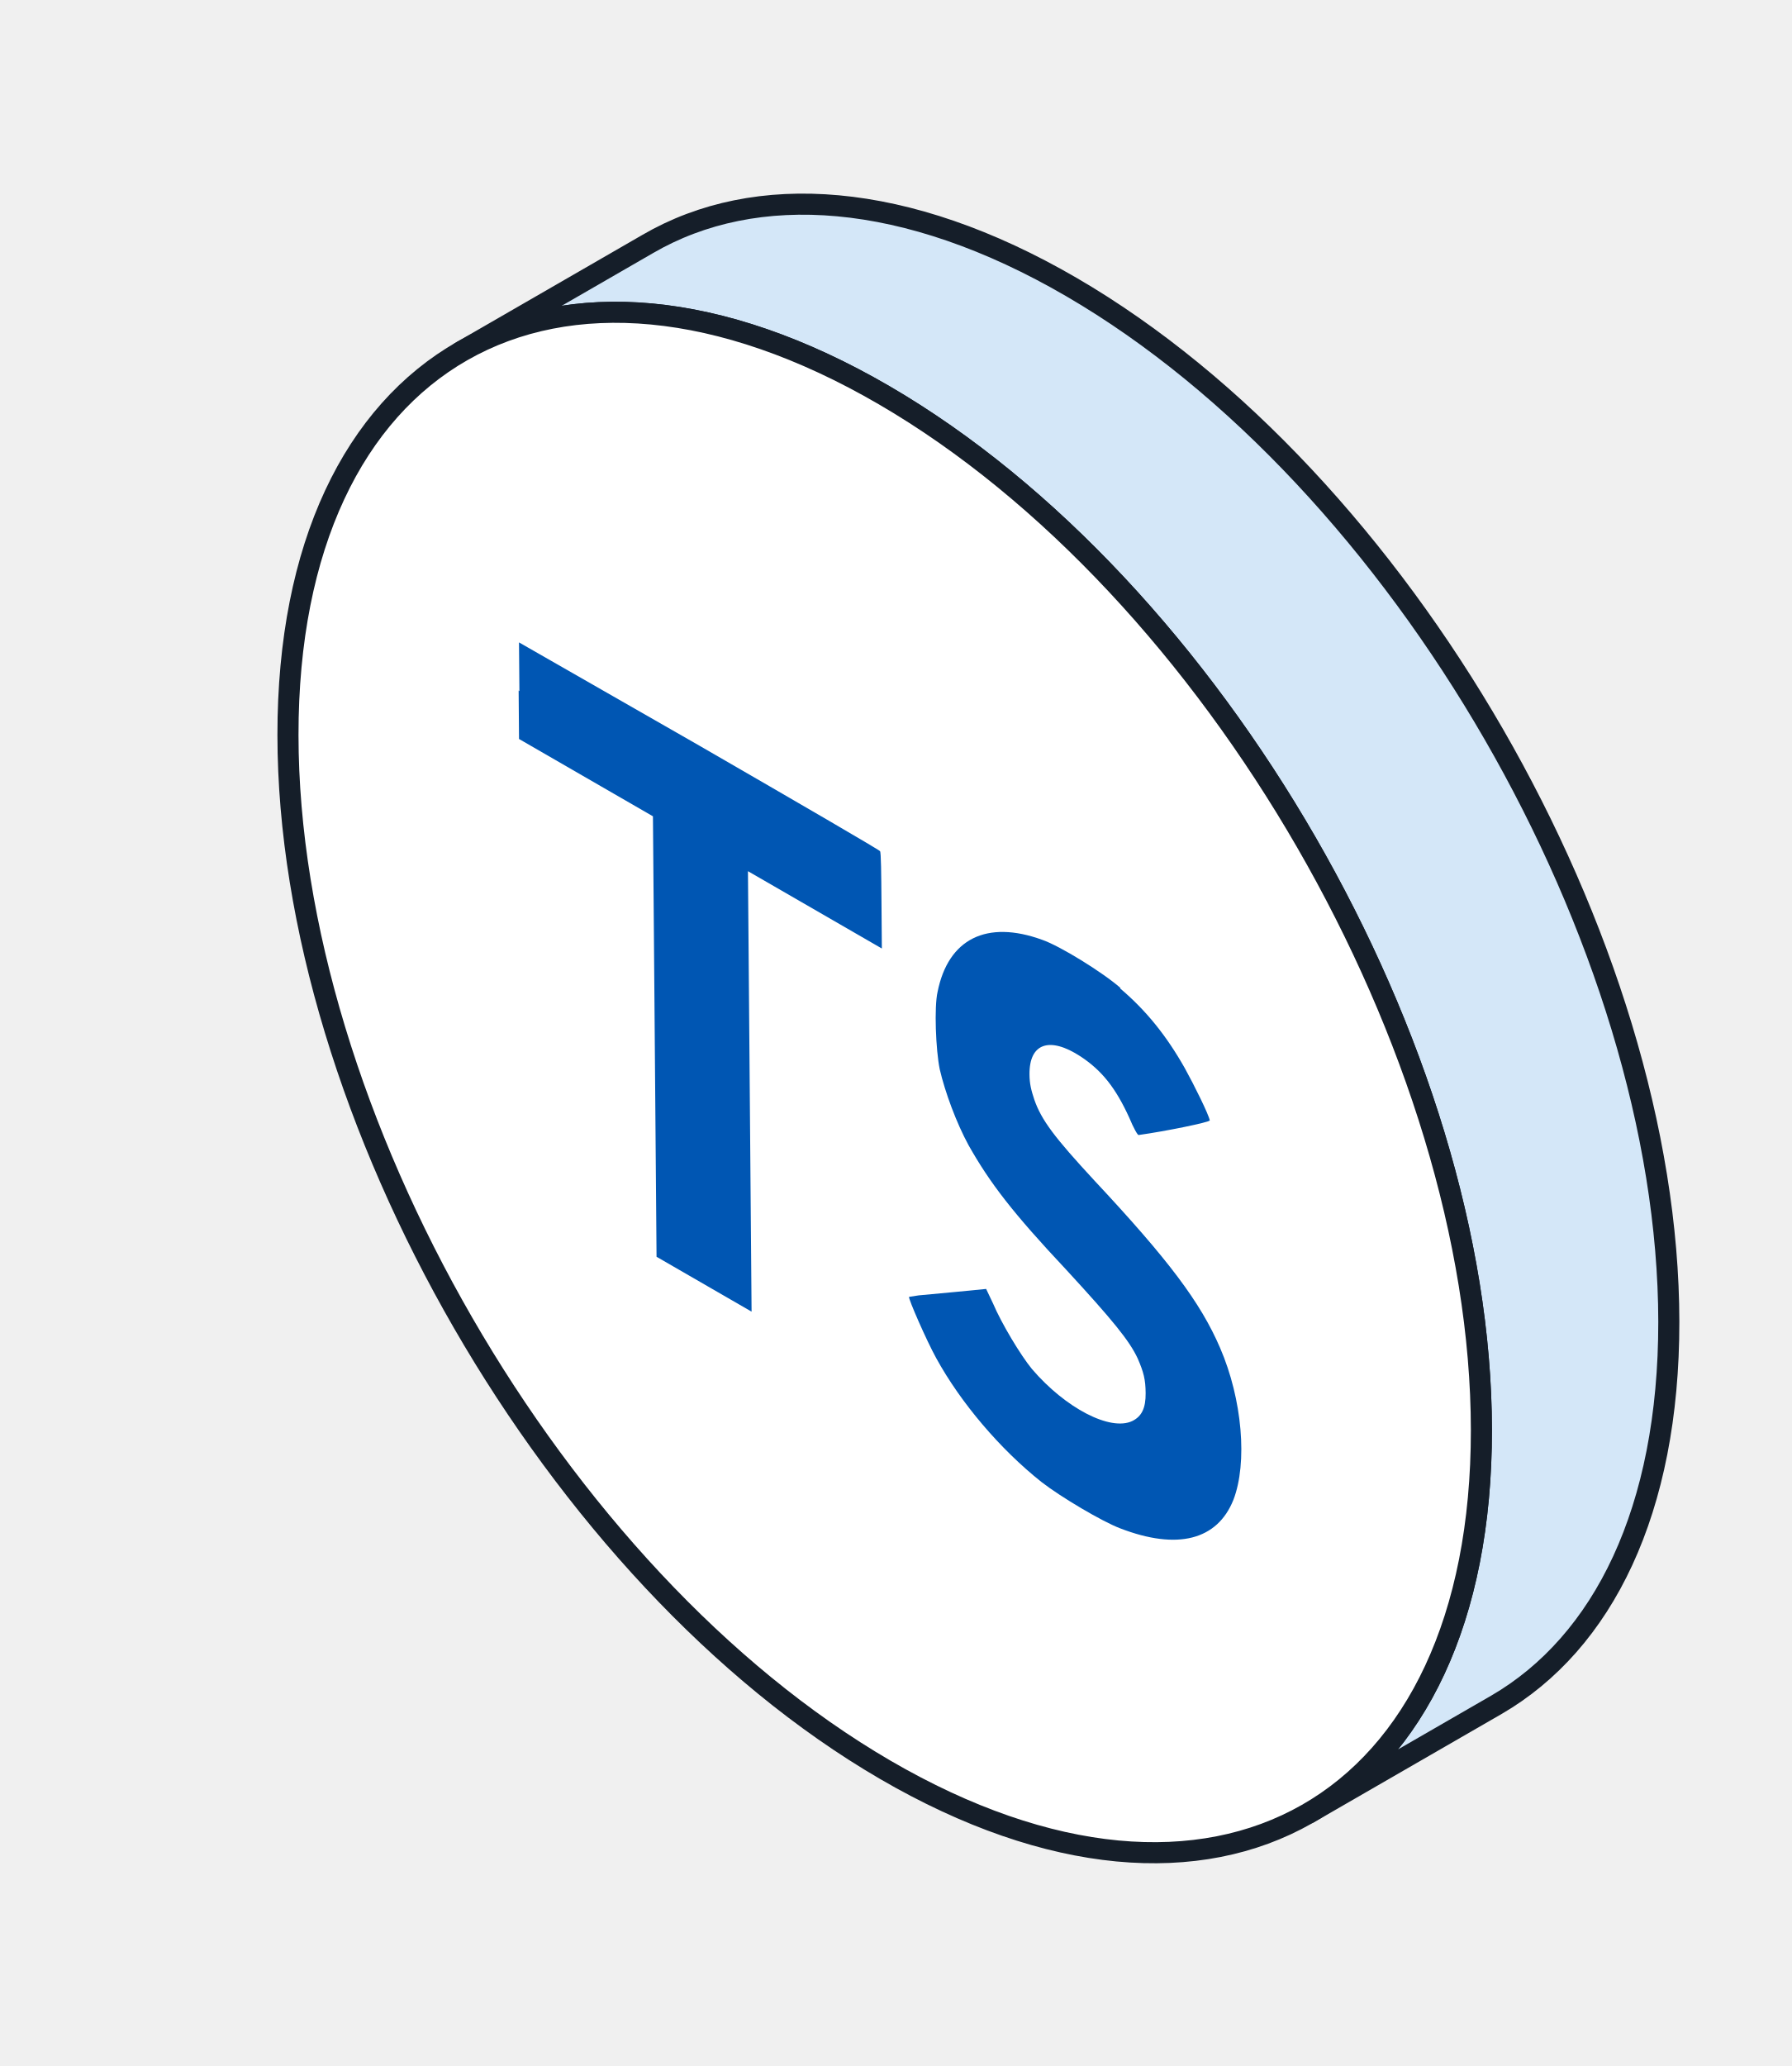
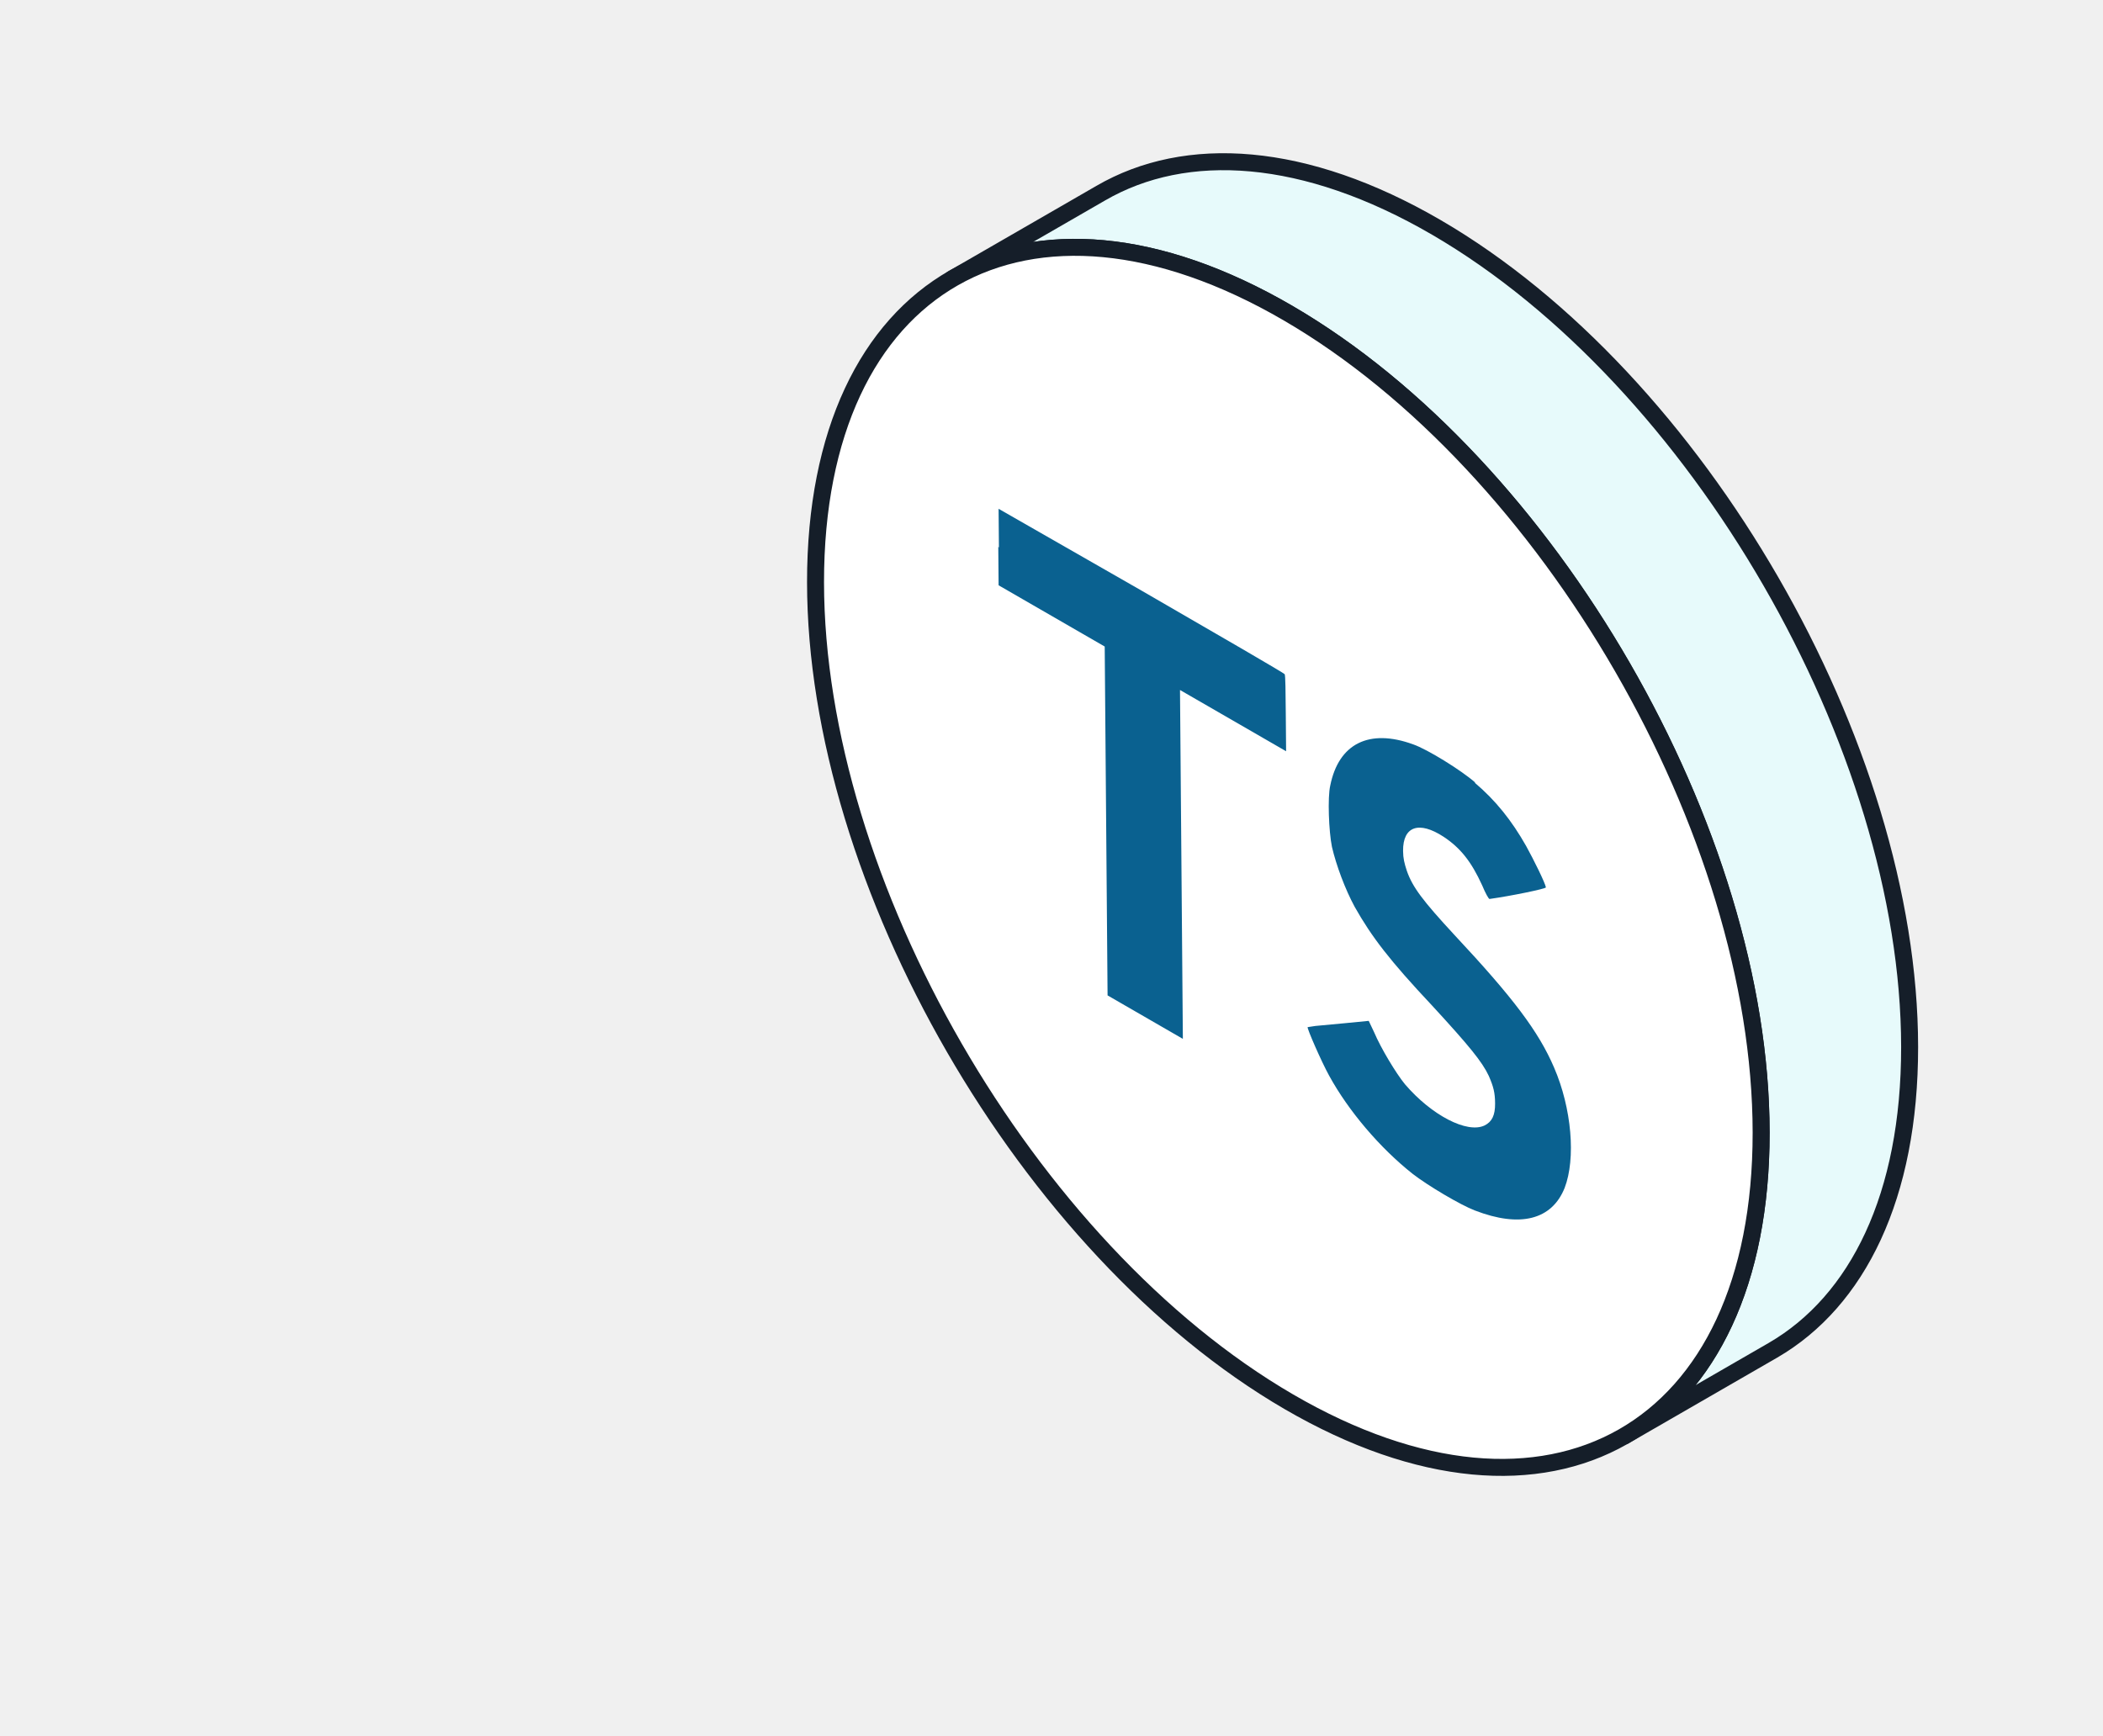
- <svg xmlns="http://www.w3.org/2000/svg" width="85" height="98" viewBox="0 0 85 98" fill="none">
-   <g clip-path="url(#clip0_67_5616)">
-     <path d="M62.11 85.996L71.003 80.865C76.065 77.924 79.187 71.644 79.18 62.699C79.165 44.688 66.481 22.723 50.844 13.621C42.976 9.042 35.86 8.592 30.733 11.573L21.842 16.703C26.969 13.722 34.084 14.17 41.952 18.749C57.589 27.851 70.275 49.823 70.288 67.827C70.294 76.771 67.165 83.045 62.11 85.996Z" fill="#D4E7F8" stroke="#151E29" stroke-linejoin="round" />
-     <path d="M41.998 83.947C57.635 93.049 70.301 85.831 70.288 67.827C70.275 49.823 57.589 27.851 41.953 18.749C26.316 9.647 13.652 16.864 13.663 34.869C13.674 52.874 26.362 74.845 41.998 83.947Z" fill="white" stroke="#151E29" stroke-linejoin="round" />
-     <path d="M24.608 32.752L24.626 35.053L30.98 38.721L31.151 59.614L35.66 62.217L35.488 41.324L41.841 44.992L41.823 42.733C41.812 41.463 41.804 40.432 41.755 40.376C41.755 40.333 37.881 38.083 33.178 35.367L24.625 30.472L24.644 32.787L24.608 32.752ZM53.141 46.88C54.39 47.938 55.349 49.137 56.212 50.662C56.669 51.487 57.349 52.864 57.4 53.146C57.401 53.231 55.301 53.662 54.025 53.839C53.977 53.853 53.779 53.5 53.581 53.02C52.937 51.609 52.286 50.783 51.271 50.113C49.804 49.154 48.834 49.479 48.846 50.961C48.85 51.413 48.925 51.709 49.075 52.161C49.411 53.128 50.026 53.946 51.927 56C55.436 59.754 56.96 61.772 57.89 63.938C58.944 66.373 59.199 69.387 58.521 71.145C57.758 73.051 55.865 73.546 53.145 72.495C52.291 72.171 50.336 71.014 49.418 70.301C47.46 68.749 45.581 66.54 44.421 64.423C43.964 63.598 43.084 61.586 43.132 61.516L43.594 61.445L45.416 61.275L46.789 61.14L47.111 61.818C47.52 62.785 48.432 64.295 48.961 64.937C50.557 66.8 52.681 67.9 53.723 67.406C54.171 67.187 54.363 66.791 54.357 66.085C54.352 65.436 54.264 65.09 53.978 64.434C53.582 63.587 52.796 62.627 50.588 60.228C48.048 57.526 46.967 56.114 45.955 54.322C45.375 53.256 44.84 51.809 44.588 50.723C44.398 49.798 44.32 47.758 44.485 47.052C44.987 44.532 46.816 43.621 49.45 44.58C50.304 44.876 52.321 46.124 53.166 46.865L53.141 46.88Z" fill="#0056B3" />
+ <svg xmlns="http://www.w3.org/2000/svg" width="166" height="137" viewBox="0 0 166 137" fill="none">
+   <g clip-path="url(#clip0_1171_11812)">
+     <path d="M128.235 113.357L139.957 106.593C146.63 102.717 150.745 94.438 150.736 82.648C150.717 58.906 133.997 29.953 113.386 17.955C103.014 11.919 93.633 11.326 86.876 15.255L75.156 22.017C81.914 18.088 91.292 18.678 101.664 24.715C122.276 36.712 138.998 65.676 139.015 89.408C139.024 101.198 134.899 109.467 128.235 113.357Z" fill="#E7FAFB" stroke="#151E29" stroke-width="1.34" stroke-linejoin="round" />
+     <path d="M101.725 110.657C122.336 122.654 139.032 113.139 139.015 89.407C138.998 65.675 122.276 36.712 101.665 24.714C81.053 12.717 64.36 22.23 64.374 45.964C64.389 69.697 81.113 98.659 101.725 110.657Z" fill="white" stroke="#151E29" stroke-width="1.34" stroke-linejoin="round" />
+     <path d="M78.8 43.172L78.825 46.206L87.2 51.041L87.426 78.582L93.369 82.013L93.143 54.472L101.518 59.307L101.493 56.33C101.479 54.655 101.468 53.296 101.404 53.222C101.403 53.166 96.298 50.2 90.097 46.62L78.824 40.167L78.849 43.219L78.8 43.172ZM116.413 61.795C118.059 63.19 119.322 64.771 120.461 66.781C121.063 67.869 121.959 69.683 122.027 70.055C122.028 70.167 119.259 70.735 117.578 70.969C117.514 70.987 117.254 70.522 116.992 69.89C116.143 68.029 115.285 66.941 113.947 66.057C112.013 64.793 110.735 65.221 110.751 67.175C110.756 67.77 110.855 68.161 111.052 68.757C111.495 70.031 112.306 71.11 114.812 73.817C119.437 78.765 121.447 81.425 122.672 84.281C124.061 87.491 124.398 91.464 123.504 93.781C122.498 96.293 120.003 96.946 116.417 95.561C115.292 95.133 112.715 93.608 111.505 92.669C108.923 90.623 106.447 87.712 104.917 84.921C104.315 83.832 103.156 81.181 103.219 81.088L103.827 80.995L106.23 80.77L108.04 80.593L108.464 81.486C109.003 82.761 110.206 84.751 110.902 85.598C113.006 88.053 115.807 89.504 117.18 88.852C117.77 88.563 118.023 88.042 118.015 87.112C118.008 86.256 117.892 85.8 117.516 84.935C116.994 83.818 115.958 82.553 113.047 79.391C109.7 75.829 108.274 73.968 106.94 71.605C106.175 70.201 105.47 68.294 105.138 66.861C104.888 65.642 104.785 62.953 105.002 62.023C105.664 58.701 108.075 57.499 111.547 58.764C112.672 59.154 115.331 60.8 116.445 61.776L116.413 61.795Z" fill="#0A6190" />
  </g>
  <defs>
-     <clipPath id="clip0_67_5616">
-       <rect width="85" height="98" fill="white" />
+     <clipPath id="clip0_1171_11812">
+       <path d="M0 0H150C158.837 0 166 7.163 166 16V137H0V0Z" fill="white" />
    </clipPath>
  </defs>
</svg>
